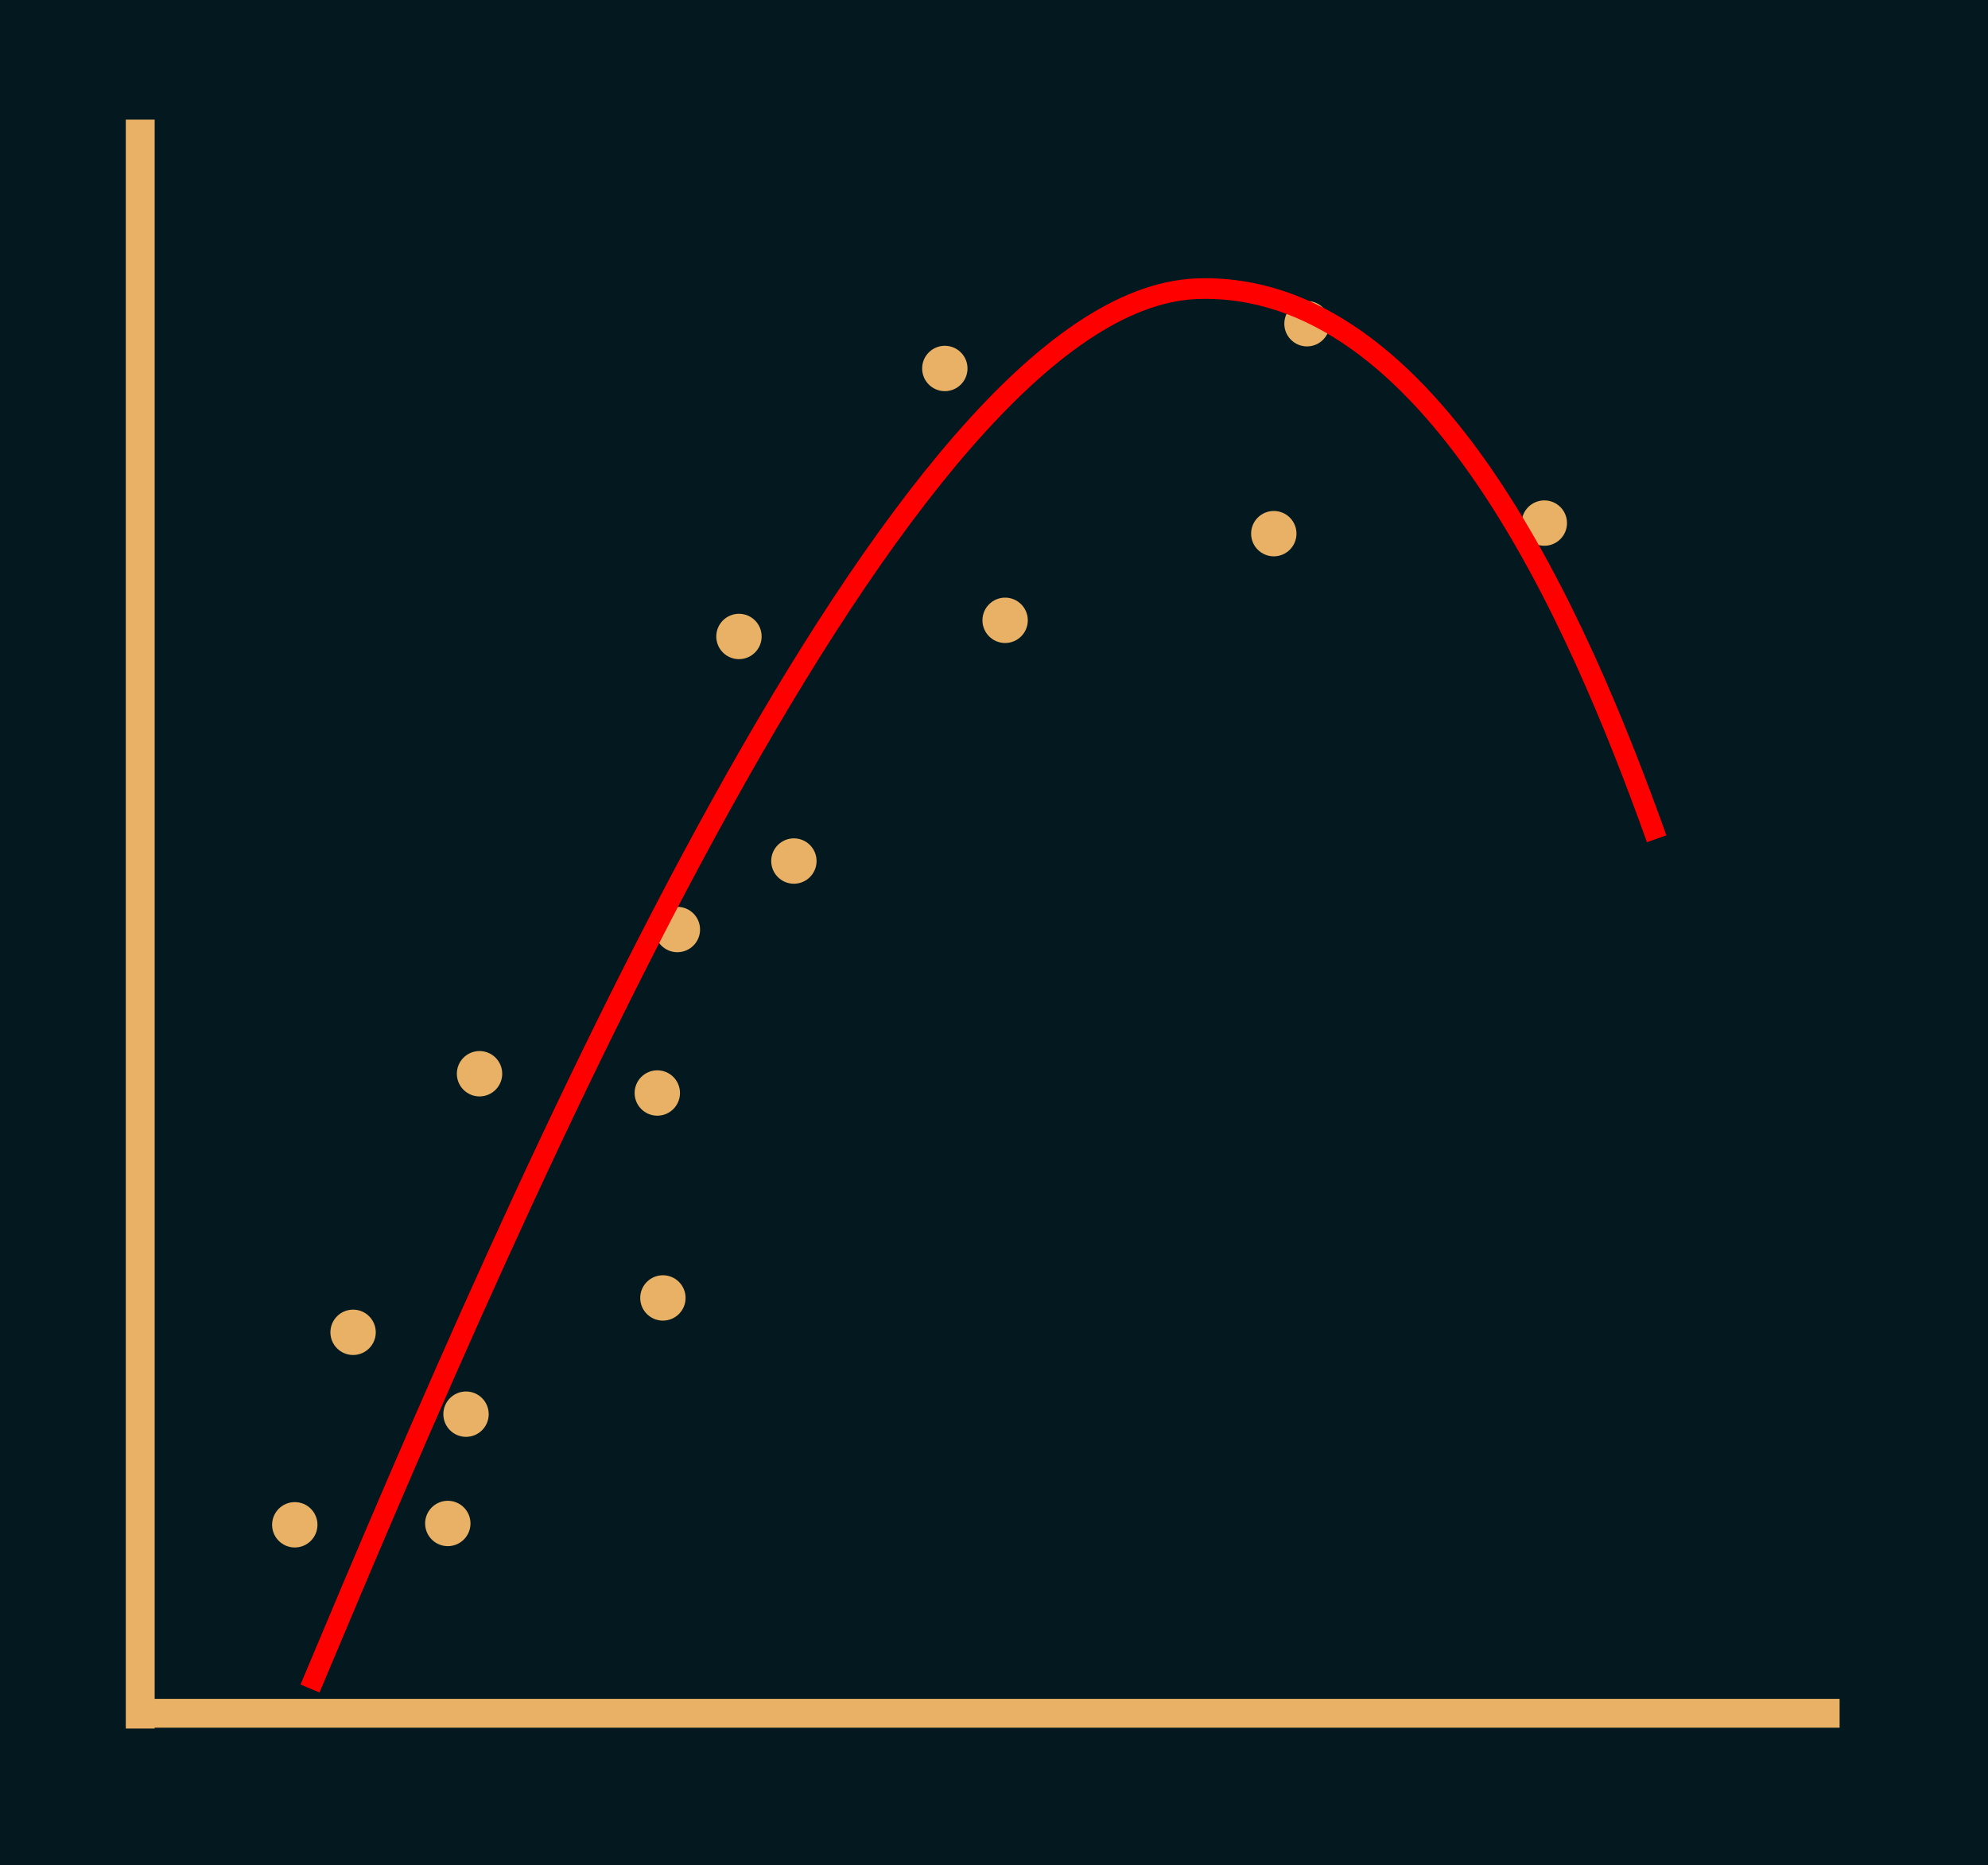
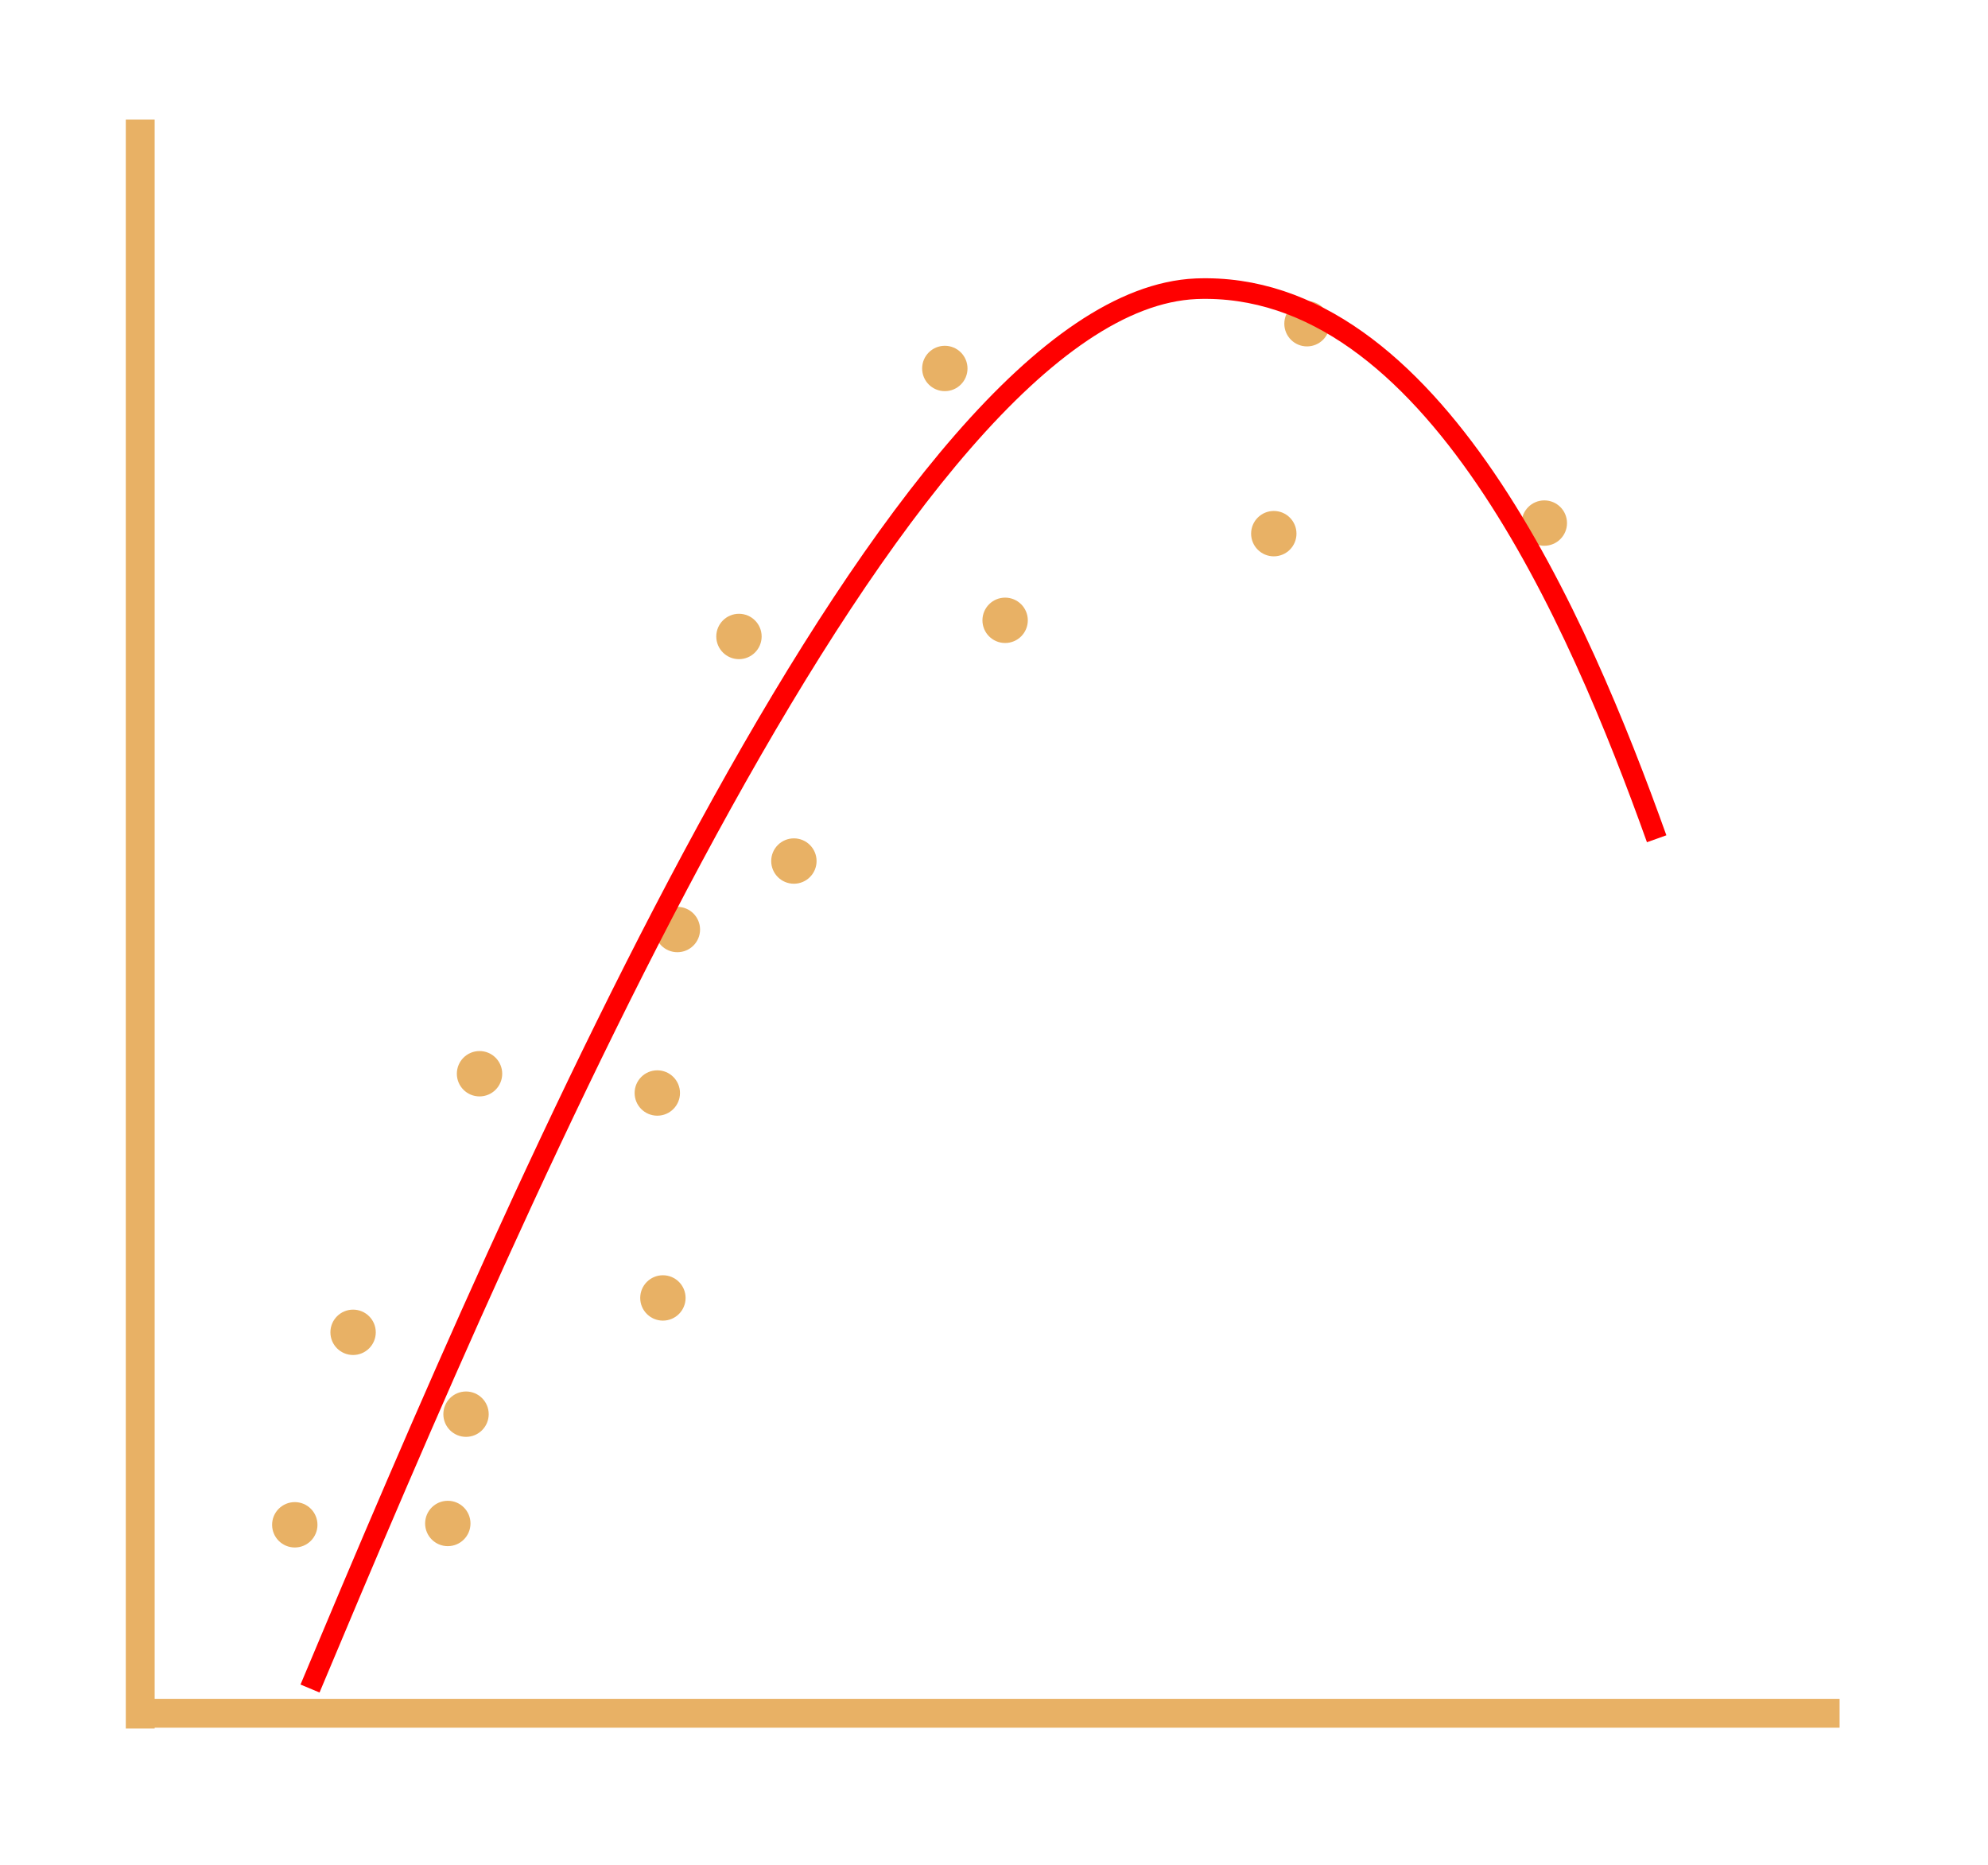
<svg xmlns="http://www.w3.org/2000/svg" width="241" height="226">
  <g>
-     <rect fill="#03191f" id="canvas_background" height="228" width="243" y="-1" x="-1" />
    <g display="none" overflow="visible" y="0" x="0" height="100%" width="100%" id="canvasGrid">
      <rect fill="url(#gridpattern)" stroke-width="0" y="0" x="0" height="100%" width="100%" />
    </g>
  </g>
  <g>
    <line stroke="#e8b165" stroke-linecap="undefined" stroke-linejoin="undefined" id="svg_4" y2="209.516" x2="17" y1="14.5" x1="17" stroke-width="3.5" fill="none" />
    <line stroke="#e8b165" stroke-linecap="undefined" stroke-linejoin="undefined" id="svg_5" y2="207.667" x2="223.01" y1="207.667" x1="17" fill-opacity="null" stroke-width="3.5" fill="none" />
    <ellipse ry="2" rx="2" id="svg_7" cy="63.403" cx="187.214" stroke-width="1.5" stroke="#e8b165" fill="#e8b165" />
    <ellipse ry="2" rx="2" id="svg_8" cy="44.663" cx="114.538" stroke-width="1.5" stroke="#e8b165" fill="#e8b165" />
    <ellipse ry="2" rx="2" id="svg_9" cy="157.324" cx="80.362" stroke-width="1.5" stroke="#e8b165" fill="#e8b165" />
    <ellipse ry="2" rx="2" id="svg_10" cy="184.661" cx="54.286" stroke-width="1.5" stroke="#e8b165" fill="#e8b165" />
    <ellipse ry="2" rx="2" id="svg_11" cy="104.368" cx="96.241" stroke-width="1.5" stroke="#e8b165" fill="#e8b165" />
    <ellipse ry="2" rx="2" id="svg_12" cy="132.484" cx="79.683" stroke-width="1.5" stroke="#e8b165" fill="#e8b165" />
    <ellipse ry="2" rx="2" id="svg_13" cy="64.684" cx="154.419" stroke-width="1.5" stroke="#e8b165" fill="#e8b165" />
    <ellipse ry="2" rx="2" id="svg_14" cy="39.239" cx="158.444" stroke-width="1.5" stroke="#e8b165" fill="#e8b165" />
    <ellipse ry="2" rx="2" id="svg_15" cy="112.669" cx="82.117" stroke-width="1.5" stroke="#e8b165" fill="#e8b165" />
    <ellipse ry="2" rx="2" id="svg_16" cy="184.822" cx="35.736" stroke-width="1.5" stroke="#e8b165" fill="#e8b165" />
    <ellipse ry="2" rx="2" id="svg_17" cy="171.413" cx="56.495" stroke-width="1.5" stroke="#e8b165" fill="#e8b165" />
    <ellipse ry="2" rx="2" id="svg_18" cy="161.491" cx="42.804" stroke-width="1.5" stroke="#e8b165" fill="#e8b165" />
    <ellipse ry="2" rx="2" id="svg_19" cy="130.148" cx="58.132" stroke-width="1.5" stroke="#e8b165" fill="#e8b165" />
    <ellipse ry="2" rx="2" id="svg_20" cy="75.189" cx="121.849" stroke-width="1.5" stroke="#e8b165" fill="#e8b165" />
    <ellipse ry="2" rx="2" id="svg_21" cy="77.147" cx="89.582" stroke-width="1.5" stroke="#e8b165" fill="#e8b165" />
    <path id="svg_43" d="m36.75,171.333" opacity="0.5" fill-opacity="null" stroke-opacity="null" stroke-width="2.5" stroke="#ff0000" fill="none" />
    <path id="svg_45" d="m37.583,204.667c25.806,-61.556 71.611,-168.111 107.417,-169.667c28.611,-1.111 46.389,40.278 55.833,66.667" fill-opacity="null" stroke-opacity="null" stroke-width="2.5" stroke="#ff0000" fill="none" />
  </g>
</svg>
